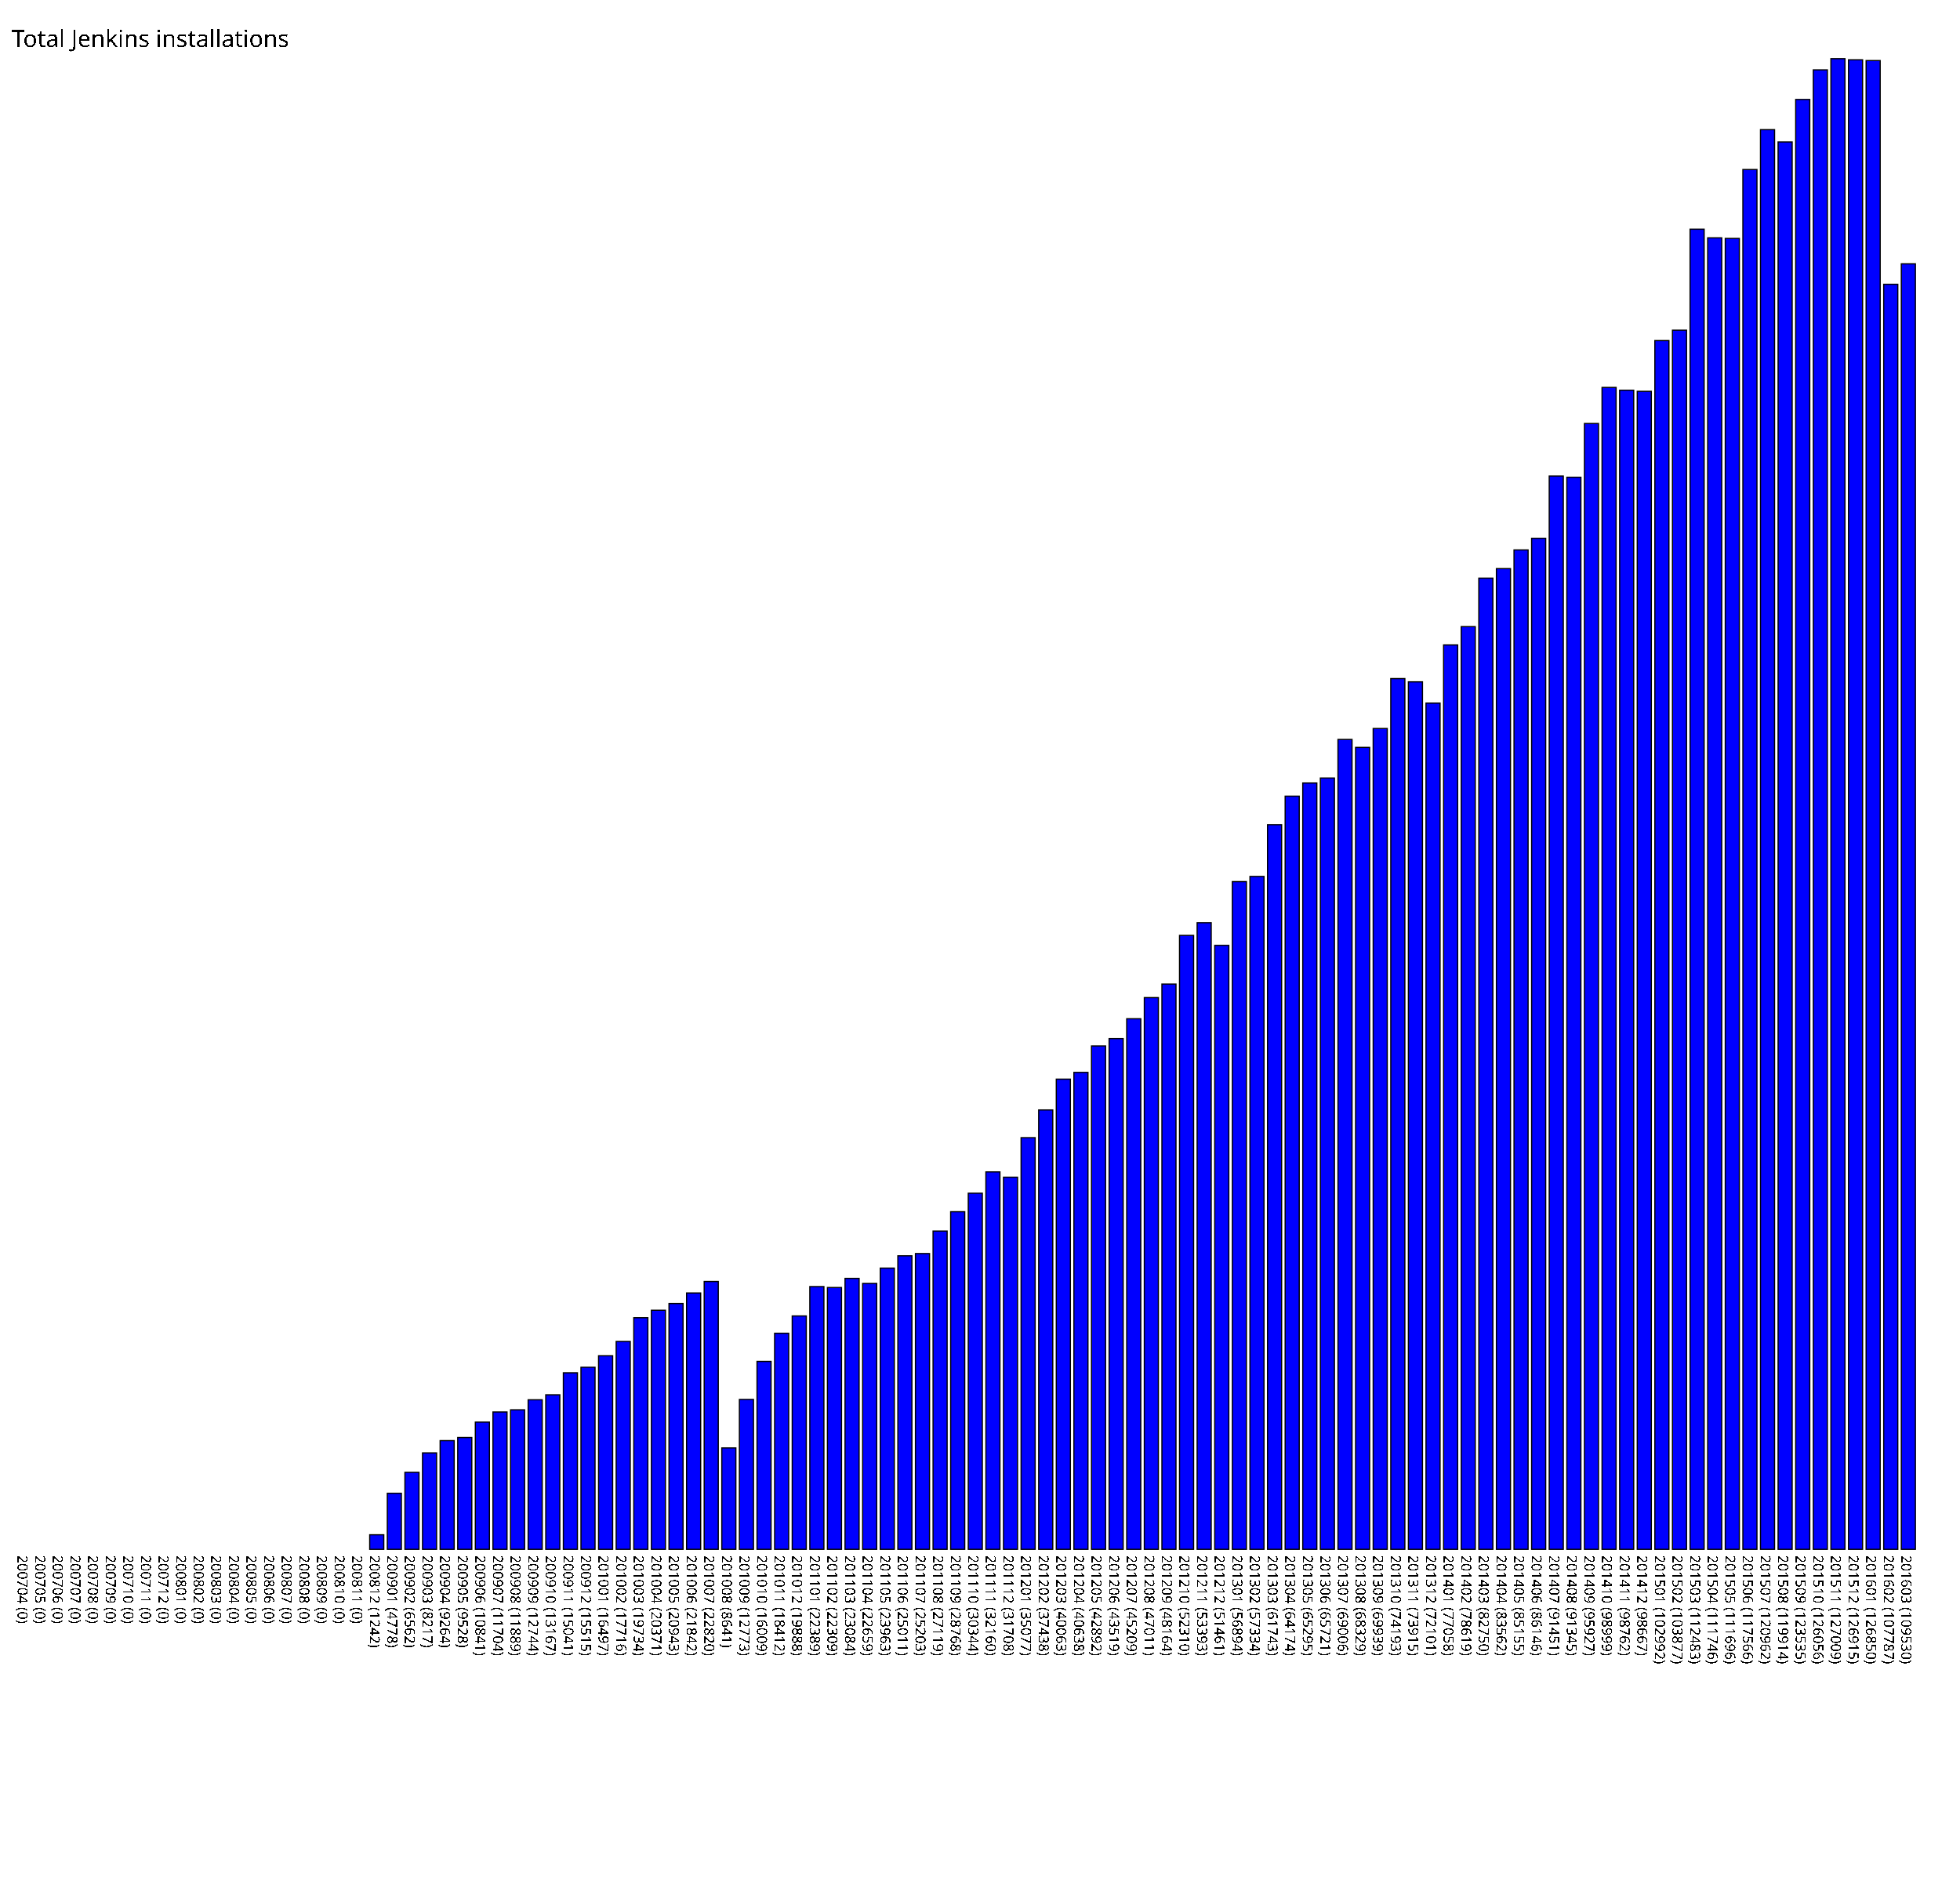
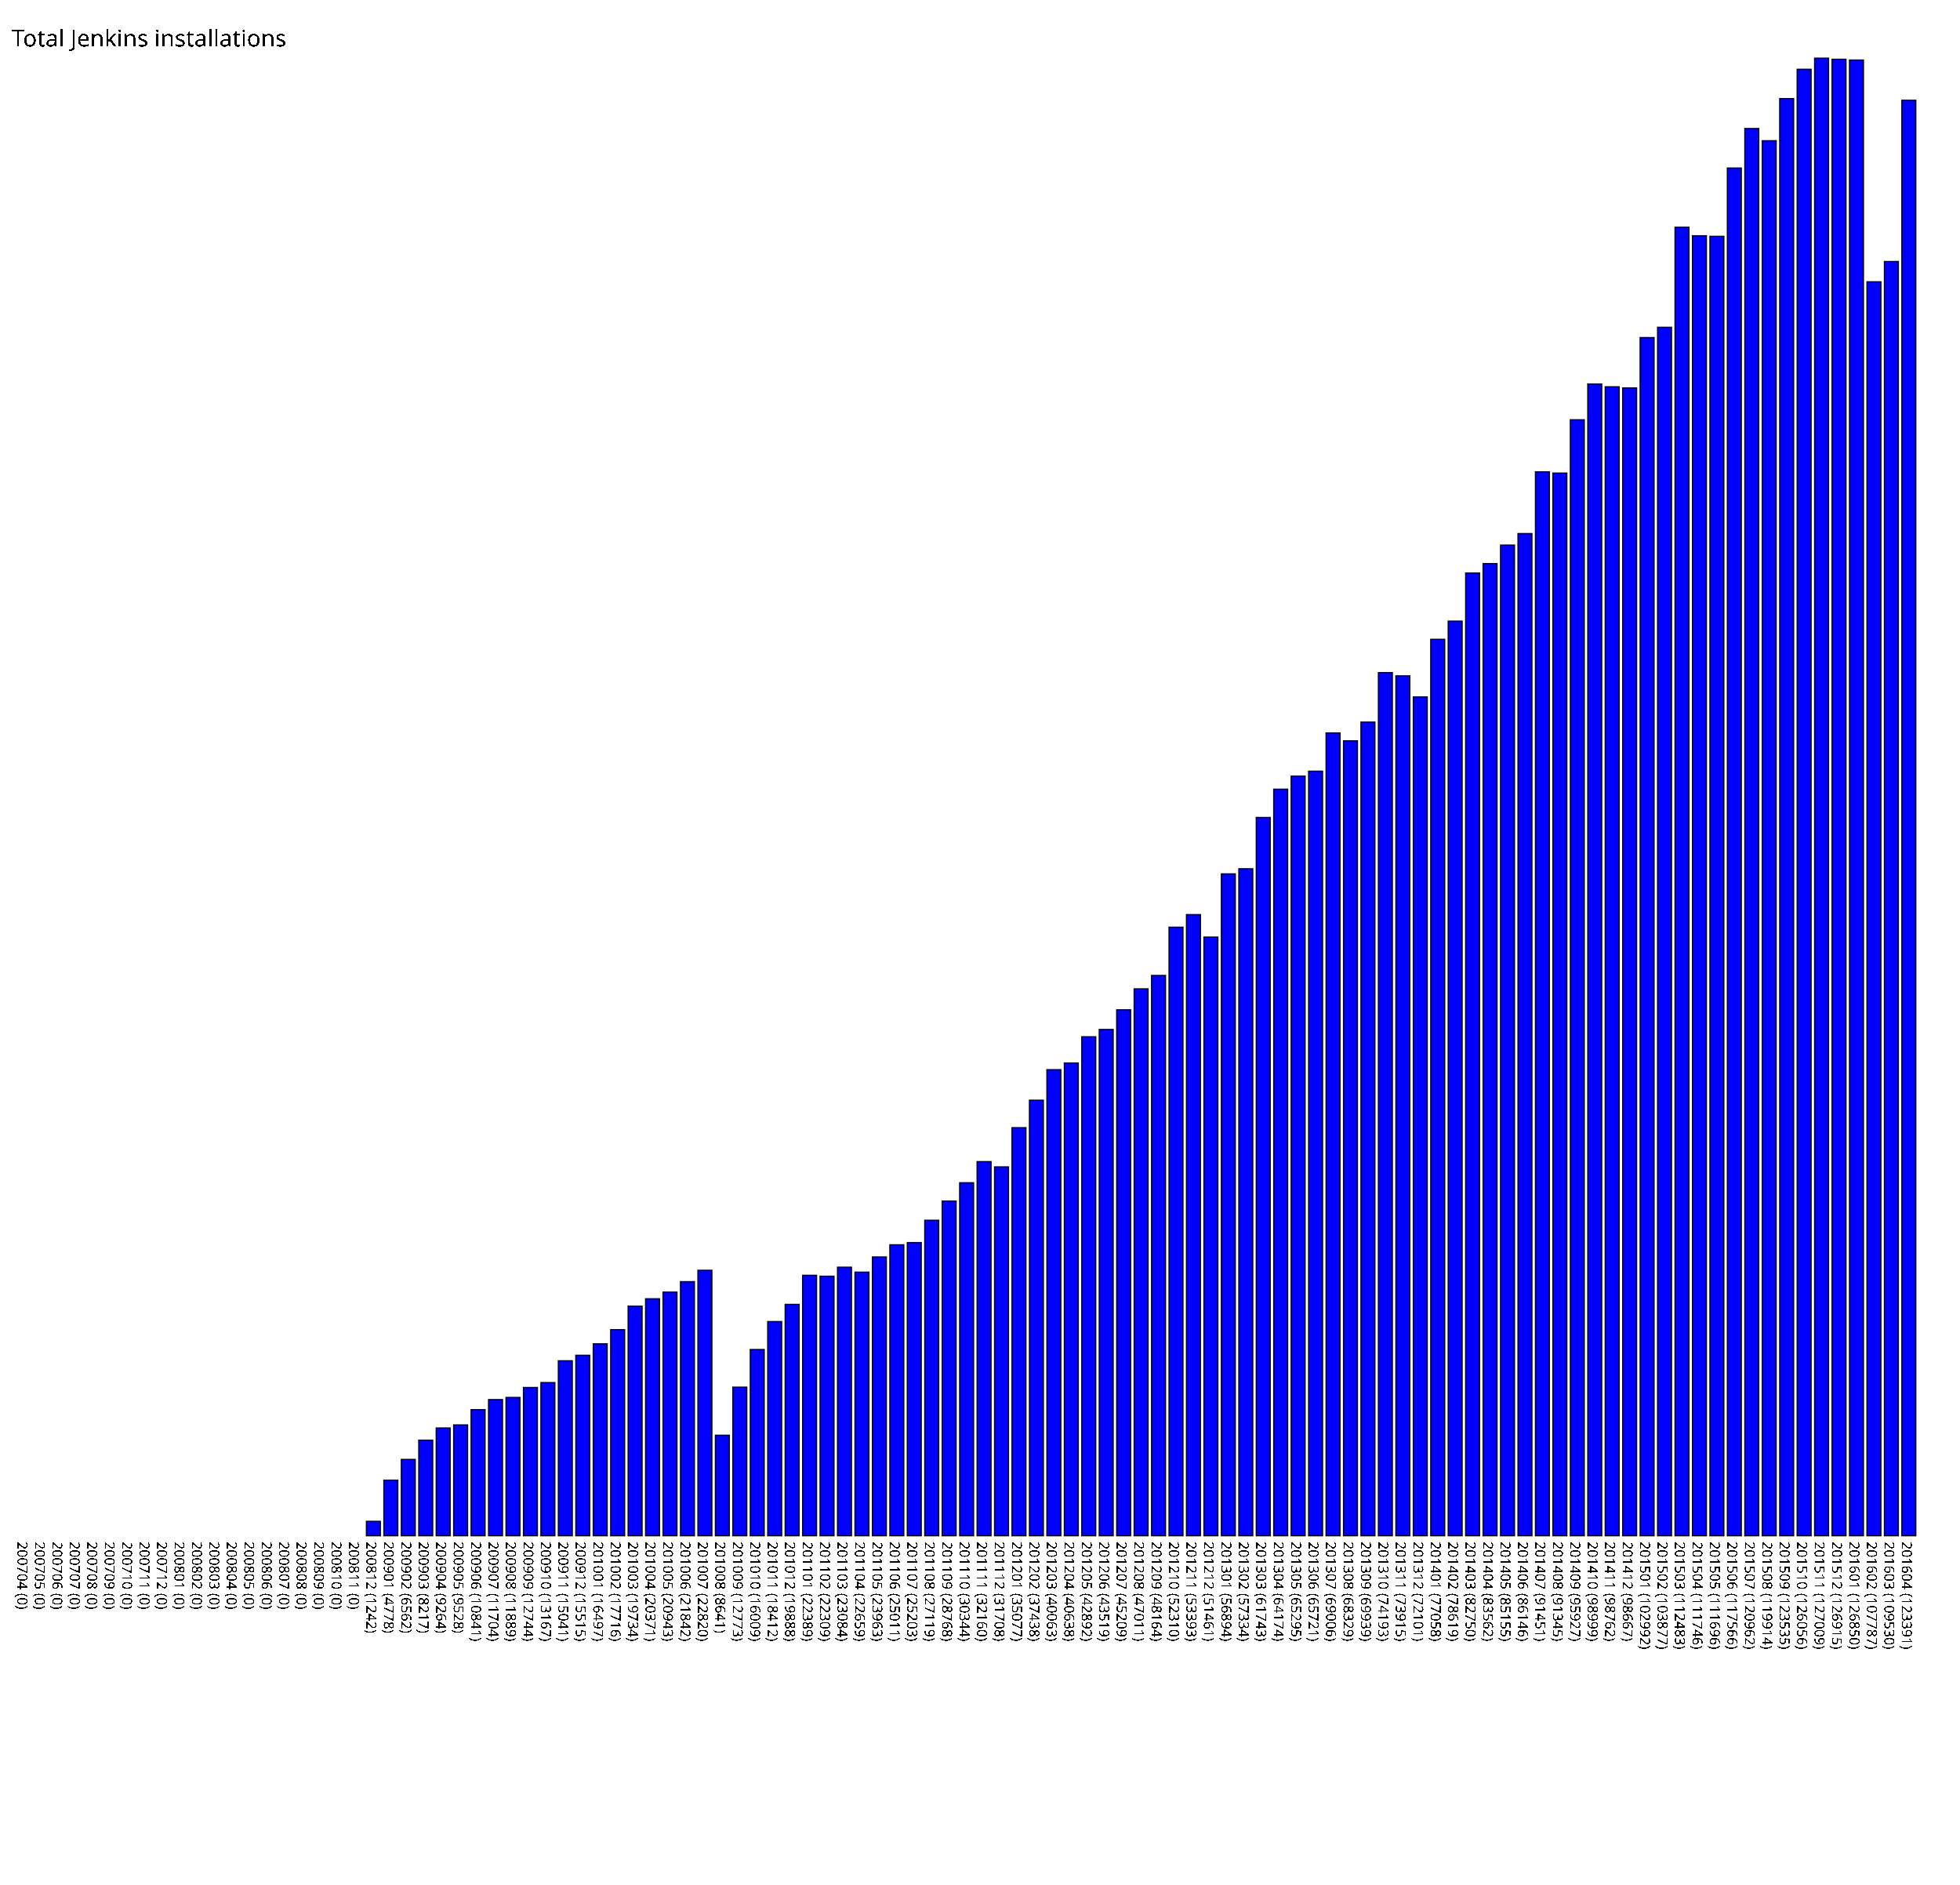
- <svg xmlns="http://www.w3.org/2000/svg" version="1.1" preserveAspectRatio="xMidYMid meet" viewBox="0 0 1670 1620.09">
+ <svg xmlns="http://www.w3.org/2000/svg" version="1.1" preserveAspectRatio="xMidYMid meet" viewBox="0 0 1685 1620.09">
  <rect fill="blue" height="0" stroke="black" width="12" x="15" y="1320.09" />
  <text x="15" y="1325.09" font-family="Tahoma" font-size="12" transform="rotate(90 15,1325.09)" text-rendering="optimizeSpeed" fill="#000000;">200704 (0)</text>
  <rect fill="blue" height="0" stroke="black" width="12" x="30" y="1320.09" />
  <text x="30" y="1325.09" font-family="Tahoma" font-size="12" transform="rotate(90 30,1325.09)" text-rendering="optimizeSpeed" fill="#000000;">200705 (0)</text>
  <rect fill="blue" height="0" stroke="black" width="12" x="45" y="1320.09" />
  <text x="45" y="1325.09" font-family="Tahoma" font-size="12" transform="rotate(90 45,1325.09)" text-rendering="optimizeSpeed" fill="#000000;">200706 (0)</text>
  <rect fill="blue" height="0" stroke="black" width="12" x="60" y="1320.09" />
  <text x="60" y="1325.09" font-family="Tahoma" font-size="12" transform="rotate(90 60,1325.09)" text-rendering="optimizeSpeed" fill="#000000;">200707 (0)</text>
  <rect fill="blue" height="0" stroke="black" width="12" x="75" y="1320.09" />
  <text x="75" y="1325.09" font-family="Tahoma" font-size="12" transform="rotate(90 75,1325.09)" text-rendering="optimizeSpeed" fill="#000000;">200708 (0)</text>
  <rect fill="blue" height="0" stroke="black" width="12" x="90" y="1320.09" />
  <text x="90" y="1325.09" font-family="Tahoma" font-size="12" transform="rotate(90 90,1325.09)" text-rendering="optimizeSpeed" fill="#000000;">200709 (0)</text>
  <rect fill="blue" height="0" stroke="black" width="12" x="105" y="1320.09" />
  <text x="105" y="1325.09" font-family="Tahoma" font-size="12" transform="rotate(90 105,1325.09)" text-rendering="optimizeSpeed" fill="#000000;">200710 (0)</text>
  <rect fill="blue" height="0" stroke="black" width="12" x="120" y="1320.09" />
  <text x="120" y="1325.09" font-family="Tahoma" font-size="12" transform="rotate(90 120,1325.09)" text-rendering="optimizeSpeed" fill="#000000;">200711 (0)</text>
  <rect fill="blue" height="0" stroke="black" width="12" x="135" y="1320.09" />
  <text x="135" y="1325.09" font-family="Tahoma" font-size="12" transform="rotate(90 135,1325.09)" text-rendering="optimizeSpeed" fill="#000000;">200712 (0)</text>
  <rect fill="blue" height="0" stroke="black" width="12" x="150" y="1320.09" />
  <text x="150" y="1325.09" font-family="Tahoma" font-size="12" transform="rotate(90 150,1325.09)" text-rendering="optimizeSpeed" fill="#000000;">200801 (0)</text>
  <rect fill="blue" height="0" stroke="black" width="12" x="165" y="1320.09" />
  <text x="165" y="1325.09" font-family="Tahoma" font-size="12" transform="rotate(90 165,1325.09)" text-rendering="optimizeSpeed" fill="#000000;">200802 (0)</text>
  <rect fill="blue" height="0" stroke="black" width="12" x="180" y="1320.09" />
  <text x="180" y="1325.09" font-family="Tahoma" font-size="12" transform="rotate(90 180,1325.09)" text-rendering="optimizeSpeed" fill="#000000;">200803 (0)</text>
  <rect fill="blue" height="0" stroke="black" width="12" x="195" y="1320.09" />
  <text x="195" y="1325.09" font-family="Tahoma" font-size="12" transform="rotate(90 195,1325.09)" text-rendering="optimizeSpeed" fill="#000000;">200804 (0)</text>
  <rect fill="blue" height="0" stroke="black" width="12" x="210" y="1320.09" />
  <text x="210" y="1325.09" font-family="Tahoma" font-size="12" transform="rotate(90 210,1325.09)" text-rendering="optimizeSpeed" fill="#000000;">200805 (0)</text>
  <rect fill="blue" height="0" stroke="black" width="12" x="225" y="1320.09" />
  <text x="225" y="1325.09" font-family="Tahoma" font-size="12" transform="rotate(90 225,1325.09)" text-rendering="optimizeSpeed" fill="#000000;">200806 (0)</text>
  <rect fill="blue" height="0" stroke="black" width="12" x="240" y="1320.09" />
  <text x="240" y="1325.09" font-family="Tahoma" font-size="12" transform="rotate(90 240,1325.09)" text-rendering="optimizeSpeed" fill="#000000;">200807 (0)</text>
  <rect fill="blue" height="0" stroke="black" width="12" x="255" y="1320.09" />
  <text x="255" y="1325.09" font-family="Tahoma" font-size="12" transform="rotate(90 255,1325.09)" text-rendering="optimizeSpeed" fill="#000000;">200808 (0)</text>
  <rect fill="blue" height="0" stroke="black" width="12" x="270" y="1320.09" />
  <text x="270" y="1325.09" font-family="Tahoma" font-size="12" transform="rotate(90 270,1325.09)" text-rendering="optimizeSpeed" fill="#000000;">200809 (0)</text>
  <rect fill="blue" height="0" stroke="black" width="12" x="285" y="1320.09" />
  <text x="285" y="1325.09" font-family="Tahoma" font-size="12" transform="rotate(90 285,1325.09)" text-rendering="optimizeSpeed" fill="#000000;">200810 (0)</text>
  <rect fill="blue" height="0" stroke="black" width="12" x="300" y="1320.09" />
  <text x="300" y="1325.09" font-family="Tahoma" font-size="12" transform="rotate(90 300,1325.09)" text-rendering="optimizeSpeed" fill="#000000;">200811 (0)</text>
  <rect fill="blue" height="12.42" stroke="black" width="12" x="315" y="1307.67" />
  <text x="315" y="1325.09" font-family="Tahoma" font-size="12" transform="rotate(90 315,1325.09)" text-rendering="optimizeSpeed" fill="#000000;">200812 (1242)</text>
  <rect fill="blue" height="47.78" stroke="black" width="12" x="330" y="1272.31" />
  <text x="330" y="1325.09" font-family="Tahoma" font-size="12" transform="rotate(90 330,1325.09)" text-rendering="optimizeSpeed" fill="#000000;">200901 (4778)</text>
  <rect fill="blue" height="65.62" stroke="black" width="12" x="345" y="1254.47" />
  <text x="345" y="1325.09" font-family="Tahoma" font-size="12" transform="rotate(90 345,1325.09)" text-rendering="optimizeSpeed" fill="#000000;">200902 (6562)</text>
  <rect fill="blue" height="82.17" stroke="black" width="12" x="360" y="1237.92" />
  <text x="360" y="1325.09" font-family="Tahoma" font-size="12" transform="rotate(90 360,1325.09)" text-rendering="optimizeSpeed" fill="#000000;">200903 (8217)</text>
  <rect fill="blue" height="92.64" stroke="black" width="12" x="375" y="1227.45" />
  <text x="375" y="1325.09" font-family="Tahoma" font-size="12" transform="rotate(90 375,1325.09)" text-rendering="optimizeSpeed" fill="#000000;">200904 (9264)</text>
  <rect fill="blue" height="95.28" stroke="black" width="12" x="390" y="1224.81" />
  <text x="390" y="1325.09" font-family="Tahoma" font-size="12" transform="rotate(90 390,1325.09)" text-rendering="optimizeSpeed" fill="#000000;">200905 (9528)</text>
  <rect fill="blue" height="108.41" stroke="black" width="12" x="405" y="1211.68" />
  <text x="405" y="1325.09" font-family="Tahoma" font-size="12" transform="rotate(90 405,1325.09)" text-rendering="optimizeSpeed" fill="#000000;">200906 (10841)</text>
  <rect fill="blue" height="117.04" stroke="black" width="12" x="420" y="1203.05" />
  <text x="420" y="1325.09" font-family="Tahoma" font-size="12" transform="rotate(90 420,1325.09)" text-rendering="optimizeSpeed" fill="#000000;">200907 (11704)</text>
  <rect fill="blue" height="118.89" stroke="black" width="12" x="435" y="1201.20" />
  <text x="435" y="1325.09" font-family="Tahoma" font-size="12" transform="rotate(90 435,1325.09)" text-rendering="optimizeSpeed" fill="#000000;">200908 (11889)</text>
  <rect fill="blue" height="127.44" stroke="black" width="12" x="450" y="1192.65" />
  <text x="450" y="1325.09" font-family="Tahoma" font-size="12" transform="rotate(90 450,1325.09)" text-rendering="optimizeSpeed" fill="#000000;">200909 (12744)</text>
  <rect fill="blue" height="131.67" stroke="black" width="12" x="465" y="1188.42" />
  <text x="465" y="1325.09" font-family="Tahoma" font-size="12" transform="rotate(90 465,1325.09)" text-rendering="optimizeSpeed" fill="#000000;">200910 (13167)</text>
  <rect fill="blue" height="150.41" stroke="black" width="12" x="480" y="1169.68" />
  <text x="480" y="1325.09" font-family="Tahoma" font-size="12" transform="rotate(90 480,1325.09)" text-rendering="optimizeSpeed" fill="#000000;">200911 (15041)</text>
  <rect fill="blue" height="155.15" stroke="black" width="12" x="495" y="1164.94" />
  <text x="495" y="1325.09" font-family="Tahoma" font-size="12" transform="rotate(90 495,1325.09)" text-rendering="optimizeSpeed" fill="#000000;">200912 (15515)</text>
  <rect fill="blue" height="164.97" stroke="black" width="12" x="510" y="1155.12" />
  <text x="510" y="1325.09" font-family="Tahoma" font-size="12" transform="rotate(90 510,1325.09)" text-rendering="optimizeSpeed" fill="#000000;">201001 (16497)</text>
  <rect fill="blue" height="177.16" stroke="black" width="12" x="525" y="1142.93" />
  <text x="525" y="1325.09" font-family="Tahoma" font-size="12" transform="rotate(90 525,1325.09)" text-rendering="optimizeSpeed" fill="#000000;">201002 (17716)</text>
  <rect fill="blue" height="197.34" stroke="black" width="12" x="540" y="1122.75" />
  <text x="540" y="1325.09" font-family="Tahoma" font-size="12" transform="rotate(90 540,1325.09)" text-rendering="optimizeSpeed" fill="#000000;">201003 (19734)</text>
  <rect fill="blue" height="203.71" stroke="black" width="12" x="555" y="1116.38" />
  <text x="555" y="1325.09" font-family="Tahoma" font-size="12" transform="rotate(90 555,1325.09)" text-rendering="optimizeSpeed" fill="#000000;">201004 (20371)</text>
  <rect fill="blue" height="209.43" stroke="black" width="12" x="570" y="1110.66" />
  <text x="570" y="1325.09" font-family="Tahoma" font-size="12" transform="rotate(90 570,1325.09)" text-rendering="optimizeSpeed" fill="#000000;">201005 (20943)</text>
  <rect fill="blue" height="218.42" stroke="black" width="12" x="585" y="1101.67" />
  <text x="585" y="1325.09" font-family="Tahoma" font-size="12" transform="rotate(90 585,1325.09)" text-rendering="optimizeSpeed" fill="#000000;">201006 (21842)</text>
  <rect fill="blue" height="228.2" stroke="black" width="12" x="600" y="1091.89" />
  <text x="600" y="1325.09" font-family="Tahoma" font-size="12" transform="rotate(90 600,1325.09)" text-rendering="optimizeSpeed" fill="#000000;">201007 (22820)</text>
  <rect fill="blue" height="86.41" stroke="black" width="12" x="615" y="1233.68" />
  <text x="615" y="1325.09" font-family="Tahoma" font-size="12" transform="rotate(90 615,1325.09)" text-rendering="optimizeSpeed" fill="#000000;">201008 (8641)</text>
  <rect fill="blue" height="127.73" stroke="black" width="12" x="630" y="1192.36" />
  <text x="630" y="1325.09" font-family="Tahoma" font-size="12" transform="rotate(90 630,1325.09)" text-rendering="optimizeSpeed" fill="#000000;">201009 (12773)</text>
  <rect fill="blue" height="160.09" stroke="black" width="12" x="645" y="1160.00" />
  <text x="645" y="1325.09" font-family="Tahoma" font-size="12" transform="rotate(90 645,1325.09)" text-rendering="optimizeSpeed" fill="#000000;">201010 (16009)</text>
  <rect fill="blue" height="184.12" stroke="black" width="12" x="660" y="1135.97" />
  <text x="660" y="1325.09" font-family="Tahoma" font-size="12" transform="rotate(90 660,1325.09)" text-rendering="optimizeSpeed" fill="#000000;">201011 (18412)</text>
  <rect fill="blue" height="198.88" stroke="black" width="12" x="675" y="1121.21" />
  <text x="675" y="1325.09" font-family="Tahoma" font-size="12" transform="rotate(90 675,1325.09)" text-rendering="optimizeSpeed" fill="#000000;">201012 (19888)</text>
  <rect fill="blue" height="223.89" stroke="black" width="12" x="690" y="1096.20" />
  <text x="690" y="1325.09" font-family="Tahoma" font-size="12" transform="rotate(90 690,1325.09)" text-rendering="optimizeSpeed" fill="#000000;">201101 (22389)</text>
  <rect fill="blue" height="223.09" stroke="black" width="12" x="705" y="1097.00" />
  <text x="705" y="1325.09" font-family="Tahoma" font-size="12" transform="rotate(90 705,1325.09)" text-rendering="optimizeSpeed" fill="#000000;">201102 (22309)</text>
  <rect fill="blue" height="230.84" stroke="black" width="12" x="720" y="1089.25" />
  <text x="720" y="1325.09" font-family="Tahoma" font-size="12" transform="rotate(90 720,1325.09)" text-rendering="optimizeSpeed" fill="#000000;">201103 (23084)</text>
  <rect fill="blue" height="226.59" stroke="black" width="12" x="735" y="1093.50" />
  <text x="735" y="1325.09" font-family="Tahoma" font-size="12" transform="rotate(90 735,1325.09)" text-rendering="optimizeSpeed" fill="#000000;">201104 (22659)</text>
  <rect fill="blue" height="239.63" stroke="black" width="12" x="750" y="1080.46" />
  <text x="750" y="1325.09" font-family="Tahoma" font-size="12" transform="rotate(90 750,1325.09)" text-rendering="optimizeSpeed" fill="#000000;">201105 (23963)</text>
  <rect fill="blue" height="250.11" stroke="black" width="12" x="765" y="1069.98" />
  <text x="765" y="1325.09" font-family="Tahoma" font-size="12" transform="rotate(90 765,1325.09)" text-rendering="optimizeSpeed" fill="#000000;">201106 (25011)</text>
  <rect fill="blue" height="252.03" stroke="black" width="12" x="780" y="1068.06" />
  <text x="780" y="1325.09" font-family="Tahoma" font-size="12" transform="rotate(90 780,1325.09)" text-rendering="optimizeSpeed" fill="#000000;">201107 (25203)</text>
  <rect fill="blue" height="271.19" stroke="black" width="12" x="795" y="1048.90" />
  <text x="795" y="1325.09" font-family="Tahoma" font-size="12" transform="rotate(90 795,1325.09)" text-rendering="optimizeSpeed" fill="#000000;">201108 (27119)</text>
  <rect fill="blue" height="287.68" stroke="black" width="12" x="810" y="1032.41" />
  <text x="810" y="1325.09" font-family="Tahoma" font-size="12" transform="rotate(90 810,1325.09)" text-rendering="optimizeSpeed" fill="#000000;">201109 (28768)</text>
  <rect fill="blue" height="303.44" stroke="black" width="12" x="825" y="1016.65" />
  <text x="825" y="1325.09" font-family="Tahoma" font-size="12" transform="rotate(90 825,1325.09)" text-rendering="optimizeSpeed" fill="#000000;">201110 (30344)</text>
  <rect fill="blue" height="321.6" stroke="black" width="12" x="840" y="998.49" />
  <text x="840" y="1325.09" font-family="Tahoma" font-size="12" transform="rotate(90 840,1325.09)" text-rendering="optimizeSpeed" fill="#000000;">201111 (32160)</text>
  <rect fill="blue" height="317.08" stroke="black" width="12" x="855" y="1003.01" />
  <text x="855" y="1325.09" font-family="Tahoma" font-size="12" transform="rotate(90 855,1325.09)" text-rendering="optimizeSpeed" fill="#000000;">201112 (31708)</text>
  <rect fill="blue" height="350.77" stroke="black" width="12" x="870" y="969.32" />
  <text x="870" y="1325.09" font-family="Tahoma" font-size="12" transform="rotate(90 870,1325.09)" text-rendering="optimizeSpeed" fill="#000000;">201201 (35077)</text>
  <rect fill="blue" height="374.38" stroke="black" width="12" x="885" y="945.71" />
  <text x="885" y="1325.09" font-family="Tahoma" font-size="12" transform="rotate(90 885,1325.09)" text-rendering="optimizeSpeed" fill="#000000;">201202 (37438)</text>
  <rect fill="blue" height="400.63" stroke="black" width="12" x="900" y="919.46" />
  <text x="900" y="1325.09" font-family="Tahoma" font-size="12" transform="rotate(90 900,1325.09)" text-rendering="optimizeSpeed" fill="#000000;">201203 (40063)</text>
  <rect fill="blue" height="406.38" stroke="black" width="12" x="915" y="913.71" />
  <text x="915" y="1325.09" font-family="Tahoma" font-size="12" transform="rotate(90 915,1325.09)" text-rendering="optimizeSpeed" fill="#000000;">201204 (40638)</text>
  <rect fill="blue" height="428.92" stroke="black" width="12" x="930" y="891.17" />
  <text x="930" y="1325.09" font-family="Tahoma" font-size="12" transform="rotate(90 930,1325.09)" text-rendering="optimizeSpeed" fill="#000000;">201205 (42892)</text>
  <rect fill="blue" height="435.19" stroke="black" width="12" x="945" y="884.90" />
  <text x="945" y="1325.09" font-family="Tahoma" font-size="12" transform="rotate(90 945,1325.09)" text-rendering="optimizeSpeed" fill="#000000;">201206 (43519)</text>
  <rect fill="blue" height="452.09" stroke="black" width="12" x="960" y="868.00" />
  <text x="960" y="1325.09" font-family="Tahoma" font-size="12" transform="rotate(90 960,1325.09)" text-rendering="optimizeSpeed" fill="#000000;">201207 (45209)</text>
  <rect fill="blue" height="470.11" stroke="black" width="12" x="975" y="849.98" />
  <text x="975" y="1325.09" font-family="Tahoma" font-size="12" transform="rotate(90 975,1325.09)" text-rendering="optimizeSpeed" fill="#000000;">201208 (47011)</text>
  <rect fill="blue" height="481.64" stroke="black" width="12" x="990" y="838.45" />
  <text x="990" y="1325.09" font-family="Tahoma" font-size="12" transform="rotate(90 990,1325.09)" text-rendering="optimizeSpeed" fill="#000000;">201209 (48164)</text>
  <rect fill="blue" height="523.1" stroke="black" width="12" x="1005" y="796.99" />
  <text x="1005" y="1325.09" font-family="Tahoma" font-size="12" transform="rotate(90 1005,1325.09)" text-rendering="optimizeSpeed" fill="#000000;">201210 (52310)</text>
  <rect fill="blue" height="533.93" stroke="black" width="12" x="1020" y="786.16" />
  <text x="1020" y="1325.09" font-family="Tahoma" font-size="12" transform="rotate(90 1020,1325.09)" text-rendering="optimizeSpeed" fill="#000000;">201211 (53393)</text>
  <rect fill="blue" height="514.61" stroke="black" width="12" x="1035" y="805.48" />
  <text x="1035" y="1325.09" font-family="Tahoma" font-size="12" transform="rotate(90 1035,1325.09)" text-rendering="optimizeSpeed" fill="#000000;">201212 (51461)</text>
  <rect fill="blue" height="568.94" stroke="black" width="12" x="1050" y="751.15" />
  <text x="1050" y="1325.09" font-family="Tahoma" font-size="12" transform="rotate(90 1050,1325.09)" text-rendering="optimizeSpeed" fill="#000000;">201301 (56894)</text>
  <rect fill="blue" height="573.34" stroke="black" width="12" x="1065" y="746.75" />
  <text x="1065" y="1325.09" font-family="Tahoma" font-size="12" transform="rotate(90 1065,1325.09)" text-rendering="optimizeSpeed" fill="#000000;">201302 (57334)</text>
  <rect fill="blue" height="617.43" stroke="black" width="12" x="1080" y="702.66" />
  <text x="1080" y="1325.09" font-family="Tahoma" font-size="12" transform="rotate(90 1080,1325.09)" text-rendering="optimizeSpeed" fill="#000000;">201303 (61743)</text>
  <rect fill="blue" height="641.74" stroke="black" width="12" x="1095" y="678.35" />
  <text x="1095" y="1325.09" font-family="Tahoma" font-size="12" transform="rotate(90 1095,1325.09)" text-rendering="optimizeSpeed" fill="#000000;">201304 (64174)</text>
  <rect fill="blue" height="652.95" stroke="black" width="12" x="1110" y="667.14" />
  <text x="1110" y="1325.09" font-family="Tahoma" font-size="12" transform="rotate(90 1110,1325.09)" text-rendering="optimizeSpeed" fill="#000000;">201305 (65295)</text>
  <rect fill="blue" height="657.21" stroke="black" width="12" x="1125" y="662.88" />
  <text x="1125" y="1325.09" font-family="Tahoma" font-size="12" transform="rotate(90 1125,1325.09)" text-rendering="optimizeSpeed" fill="#000000;">201306 (65721)</text>
  <rect fill="blue" height="690.06" stroke="black" width="12" x="1140" y="630.03" />
  <text x="1140" y="1325.09" font-family="Tahoma" font-size="12" transform="rotate(90 1140,1325.09)" text-rendering="optimizeSpeed" fill="#000000;">201307 (69006)</text>
  <rect fill="blue" height="683.29" stroke="black" width="12" x="1155" y="636.80" />
  <text x="1155" y="1325.09" font-family="Tahoma" font-size="12" transform="rotate(90 1155,1325.09)" text-rendering="optimizeSpeed" fill="#000000;">201308 (68329)</text>
  <rect fill="blue" height="699.39" stroke="black" width="12" x="1170" y="620.70" />
  <text x="1170" y="1325.09" font-family="Tahoma" font-size="12" transform="rotate(90 1170,1325.09)" text-rendering="optimizeSpeed" fill="#000000;">201309 (69939)</text>
  <rect fill="blue" height="741.93" stroke="black" width="12" x="1185" y="578.16" />
  <text x="1185" y="1325.09" font-family="Tahoma" font-size="12" transform="rotate(90 1185,1325.09)" text-rendering="optimizeSpeed" fill="#000000;">201310 (74193)</text>
  <rect fill="blue" height="739.15" stroke="black" width="12" x="1200" y="580.94" />
  <text x="1200" y="1325.09" font-family="Tahoma" font-size="12" transform="rotate(90 1200,1325.09)" text-rendering="optimizeSpeed" fill="#000000;">201311 (73915)</text>
  <rect fill="blue" height="721.01" stroke="black" width="12" x="1215" y="599.08" />
  <text x="1215" y="1325.09" font-family="Tahoma" font-size="12" transform="rotate(90 1215,1325.09)" text-rendering="optimizeSpeed" fill="#000000;">201312 (72101)</text>
  <rect fill="blue" height="770.58" stroke="black" width="12" x="1230" y="549.51" />
  <text x="1230" y="1325.09" font-family="Tahoma" font-size="12" transform="rotate(90 1230,1325.09)" text-rendering="optimizeSpeed" fill="#000000;">201401 (77058)</text>
  <rect fill="blue" height="786.19" stroke="black" width="12" x="1245" y="533.90" />
  <text x="1245" y="1325.09" font-family="Tahoma" font-size="12" transform="rotate(90 1245,1325.09)" text-rendering="optimizeSpeed" fill="#000000;">201402 (78619)</text>
  <rect fill="blue" height="827.5" stroke="black" width="12" x="1260" y="492.59" />
  <text x="1260" y="1325.09" font-family="Tahoma" font-size="12" transform="rotate(90 1260,1325.09)" text-rendering="optimizeSpeed" fill="#000000;">201403 (82750)</text>
  <rect fill="blue" height="835.62" stroke="black" width="12" x="1275" y="484.47" />
  <text x="1275" y="1325.09" font-family="Tahoma" font-size="12" transform="rotate(90 1275,1325.09)" text-rendering="optimizeSpeed" fill="#000000;">201404 (83562)</text>
  <rect fill="blue" height="851.55" stroke="black" width="12" x="1290" y="468.54" />
  <text x="1290" y="1325.09" font-family="Tahoma" font-size="12" transform="rotate(90 1290,1325.09)" text-rendering="optimizeSpeed" fill="#000000;">201405 (85155)</text>
  <rect fill="blue" height="861.46" stroke="black" width="12" x="1305" y="458.63" />
  <text x="1305" y="1325.09" font-family="Tahoma" font-size="12" transform="rotate(90 1305,1325.09)" text-rendering="optimizeSpeed" fill="#000000;">201406 (86146)</text>
  <rect fill="blue" height="914.51" stroke="black" width="12" x="1320" y="405.58" />
  <text x="1320" y="1325.09" font-family="Tahoma" font-size="12" transform="rotate(90 1320,1325.09)" text-rendering="optimizeSpeed" fill="#000000;">201407 (91451)</text>
  <rect fill="blue" height="913.45" stroke="black" width="12" x="1335" y="406.64" />
  <text x="1335" y="1325.09" font-family="Tahoma" font-size="12" transform="rotate(90 1335,1325.09)" text-rendering="optimizeSpeed" fill="#000000;">201408 (91345)</text>
  <rect fill="blue" height="959.27" stroke="black" width="12" x="1350" y="360.82" />
  <text x="1350" y="1325.09" font-family="Tahoma" font-size="12" transform="rotate(90 1350,1325.09)" text-rendering="optimizeSpeed" fill="#000000;">201409 (95927)</text>
  <rect fill="blue" height="989.99" stroke="black" width="12" x="1365" y="330.10" />
  <text x="1365" y="1325.09" font-family="Tahoma" font-size="12" transform="rotate(90 1365,1325.09)" text-rendering="optimizeSpeed" fill="#000000;">201410 (98999)</text>
  <rect fill="blue" height="987.62" stroke="black" width="12" x="1380" y="332.47" />
  <text x="1380" y="1325.09" font-family="Tahoma" font-size="12" transform="rotate(90 1380,1325.09)" text-rendering="optimizeSpeed" fill="#000000;">201411 (98762)</text>
  <rect fill="blue" height="986.67" stroke="black" width="12" x="1395" y="333.42" />
  <text x="1395" y="1325.09" font-family="Tahoma" font-size="12" transform="rotate(90 1395,1325.09)" text-rendering="optimizeSpeed" fill="#000000;">201412 (98667)</text>
  <rect fill="blue" height="1029.92" stroke="black" width="12" x="1410" y="290.17" />
  <text x="1410" y="1325.09" font-family="Tahoma" font-size="12" transform="rotate(90 1410,1325.09)" text-rendering="optimizeSpeed" fill="#000000;">201501 (102992)</text>
  <rect fill="blue" height="1038.77" stroke="black" width="12" x="1425" y="281.32" />
  <text x="1425" y="1325.09" font-family="Tahoma" font-size="12" transform="rotate(90 1425,1325.09)" text-rendering="optimizeSpeed" fill="#000000;">201502 (103877)</text>
  <rect fill="blue" height="1124.83" stroke="black" width="12" x="1440" y="195.26" />
  <text x="1440" y="1325.09" font-family="Tahoma" font-size="12" transform="rotate(90 1440,1325.09)" text-rendering="optimizeSpeed" fill="#000000;">201503 (112483)</text>
  <rect fill="blue" height="1117.46" stroke="black" width="12" x="1455" y="202.63" />
  <text x="1455" y="1325.09" font-family="Tahoma" font-size="12" transform="rotate(90 1455,1325.09)" text-rendering="optimizeSpeed" fill="#000000;">201504 (111746)</text>
  <rect fill="blue" height="1116.96" stroke="black" width="12" x="1470" y="203.13" />
  <text x="1470" y="1325.09" font-family="Tahoma" font-size="12" transform="rotate(90 1470,1325.09)" text-rendering="optimizeSpeed" fill="#000000;">201505 (111696)</text>
  <rect fill="blue" height="1175.66" stroke="black" width="12" x="1485" y="144.43" />
  <text x="1485" y="1325.09" font-family="Tahoma" font-size="12" transform="rotate(90 1485,1325.09)" text-rendering="optimizeSpeed" fill="#000000;">201506 (117566)</text>
  <rect fill="blue" height="1209.62" stroke="black" width="12" x="1500" y="110.47" />
  <text x="1500" y="1325.09" font-family="Tahoma" font-size="12" transform="rotate(90 1500,1325.09)" text-rendering="optimizeSpeed" fill="#000000;">201507 (120962)</text>
  <rect fill="blue" height="1199.14" stroke="black" width="12" x="1515" y="120.95" />
  <text x="1515" y="1325.09" font-family="Tahoma" font-size="12" transform="rotate(90 1515,1325.09)" text-rendering="optimizeSpeed" fill="#000000;">201508 (119914)</text>
  <rect fill="blue" height="1235.35" stroke="black" width="12" x="1530" y="84.74" />
  <text x="1530" y="1325.09" font-family="Tahoma" font-size="12" transform="rotate(90 1530,1325.09)" text-rendering="optimizeSpeed" fill="#000000;">201509 (123535)</text>
  <rect fill="blue" height="1260.56" stroke="black" width="12" x="1545" y="59.53" />
  <text x="1545" y="1325.09" font-family="Tahoma" font-size="12" transform="rotate(90 1545,1325.09)" text-rendering="optimizeSpeed" fill="#000000;">201510 (126056)</text>
  <rect fill="blue" height="1270.09" stroke="black" width="12" x="1560" y="50.00" />
  <text x="1560" y="1325.09" font-family="Tahoma" font-size="12" transform="rotate(90 1560,1325.09)" text-rendering="optimizeSpeed" fill="#000000;">201511 (127009)</text>
  <rect fill="blue" height="1269.15" stroke="black" width="12" x="1575" y="50.94" />
  <text x="1575" y="1325.09" font-family="Tahoma" font-size="12" transform="rotate(90 1575,1325.09)" text-rendering="optimizeSpeed" fill="#000000;">201512 (126915)</text>
  <rect fill="blue" height="1268.5" stroke="black" width="12" x="1590" y="51.59" />
  <text x="1590" y="1325.09" font-family="Tahoma" font-size="12" transform="rotate(90 1590,1325.09)" text-rendering="optimizeSpeed" fill="#000000;">201601 (126850)</text>
  <rect fill="blue" height="1077.87" stroke="black" width="12" x="1605" y="242.22" />
  <text x="1605" y="1325.09" font-family="Tahoma" font-size="12" transform="rotate(90 1605,1325.09)" text-rendering="optimizeSpeed" fill="#000000;">201602 (107787)</text>
  <rect fill="blue" height="1095.3" stroke="black" width="12" x="1620" y="224.79" />
  <text x="1620" y="1325.09" font-family="Tahoma" font-size="12" transform="rotate(90 1620,1325.09)" text-rendering="optimizeSpeed" fill="#000000;">201603 (109530)</text>
+   <rect fill="blue" height="1233.91" stroke="black" width="12" x="1635" y="86.18" />
+   <text x="1635" y="1325.09" font-family="Tahoma" font-size="12" transform="rotate(90 1635,1325.09)" text-rendering="optimizeSpeed" fill="#000000;">201604 (123391)</text>
  <text x="10" y="40" font-family="Tahoma" font-size="20" text-rendering="optimizeSpeed" fill="#000000;">Total Jenkins installations</text>
</svg>
